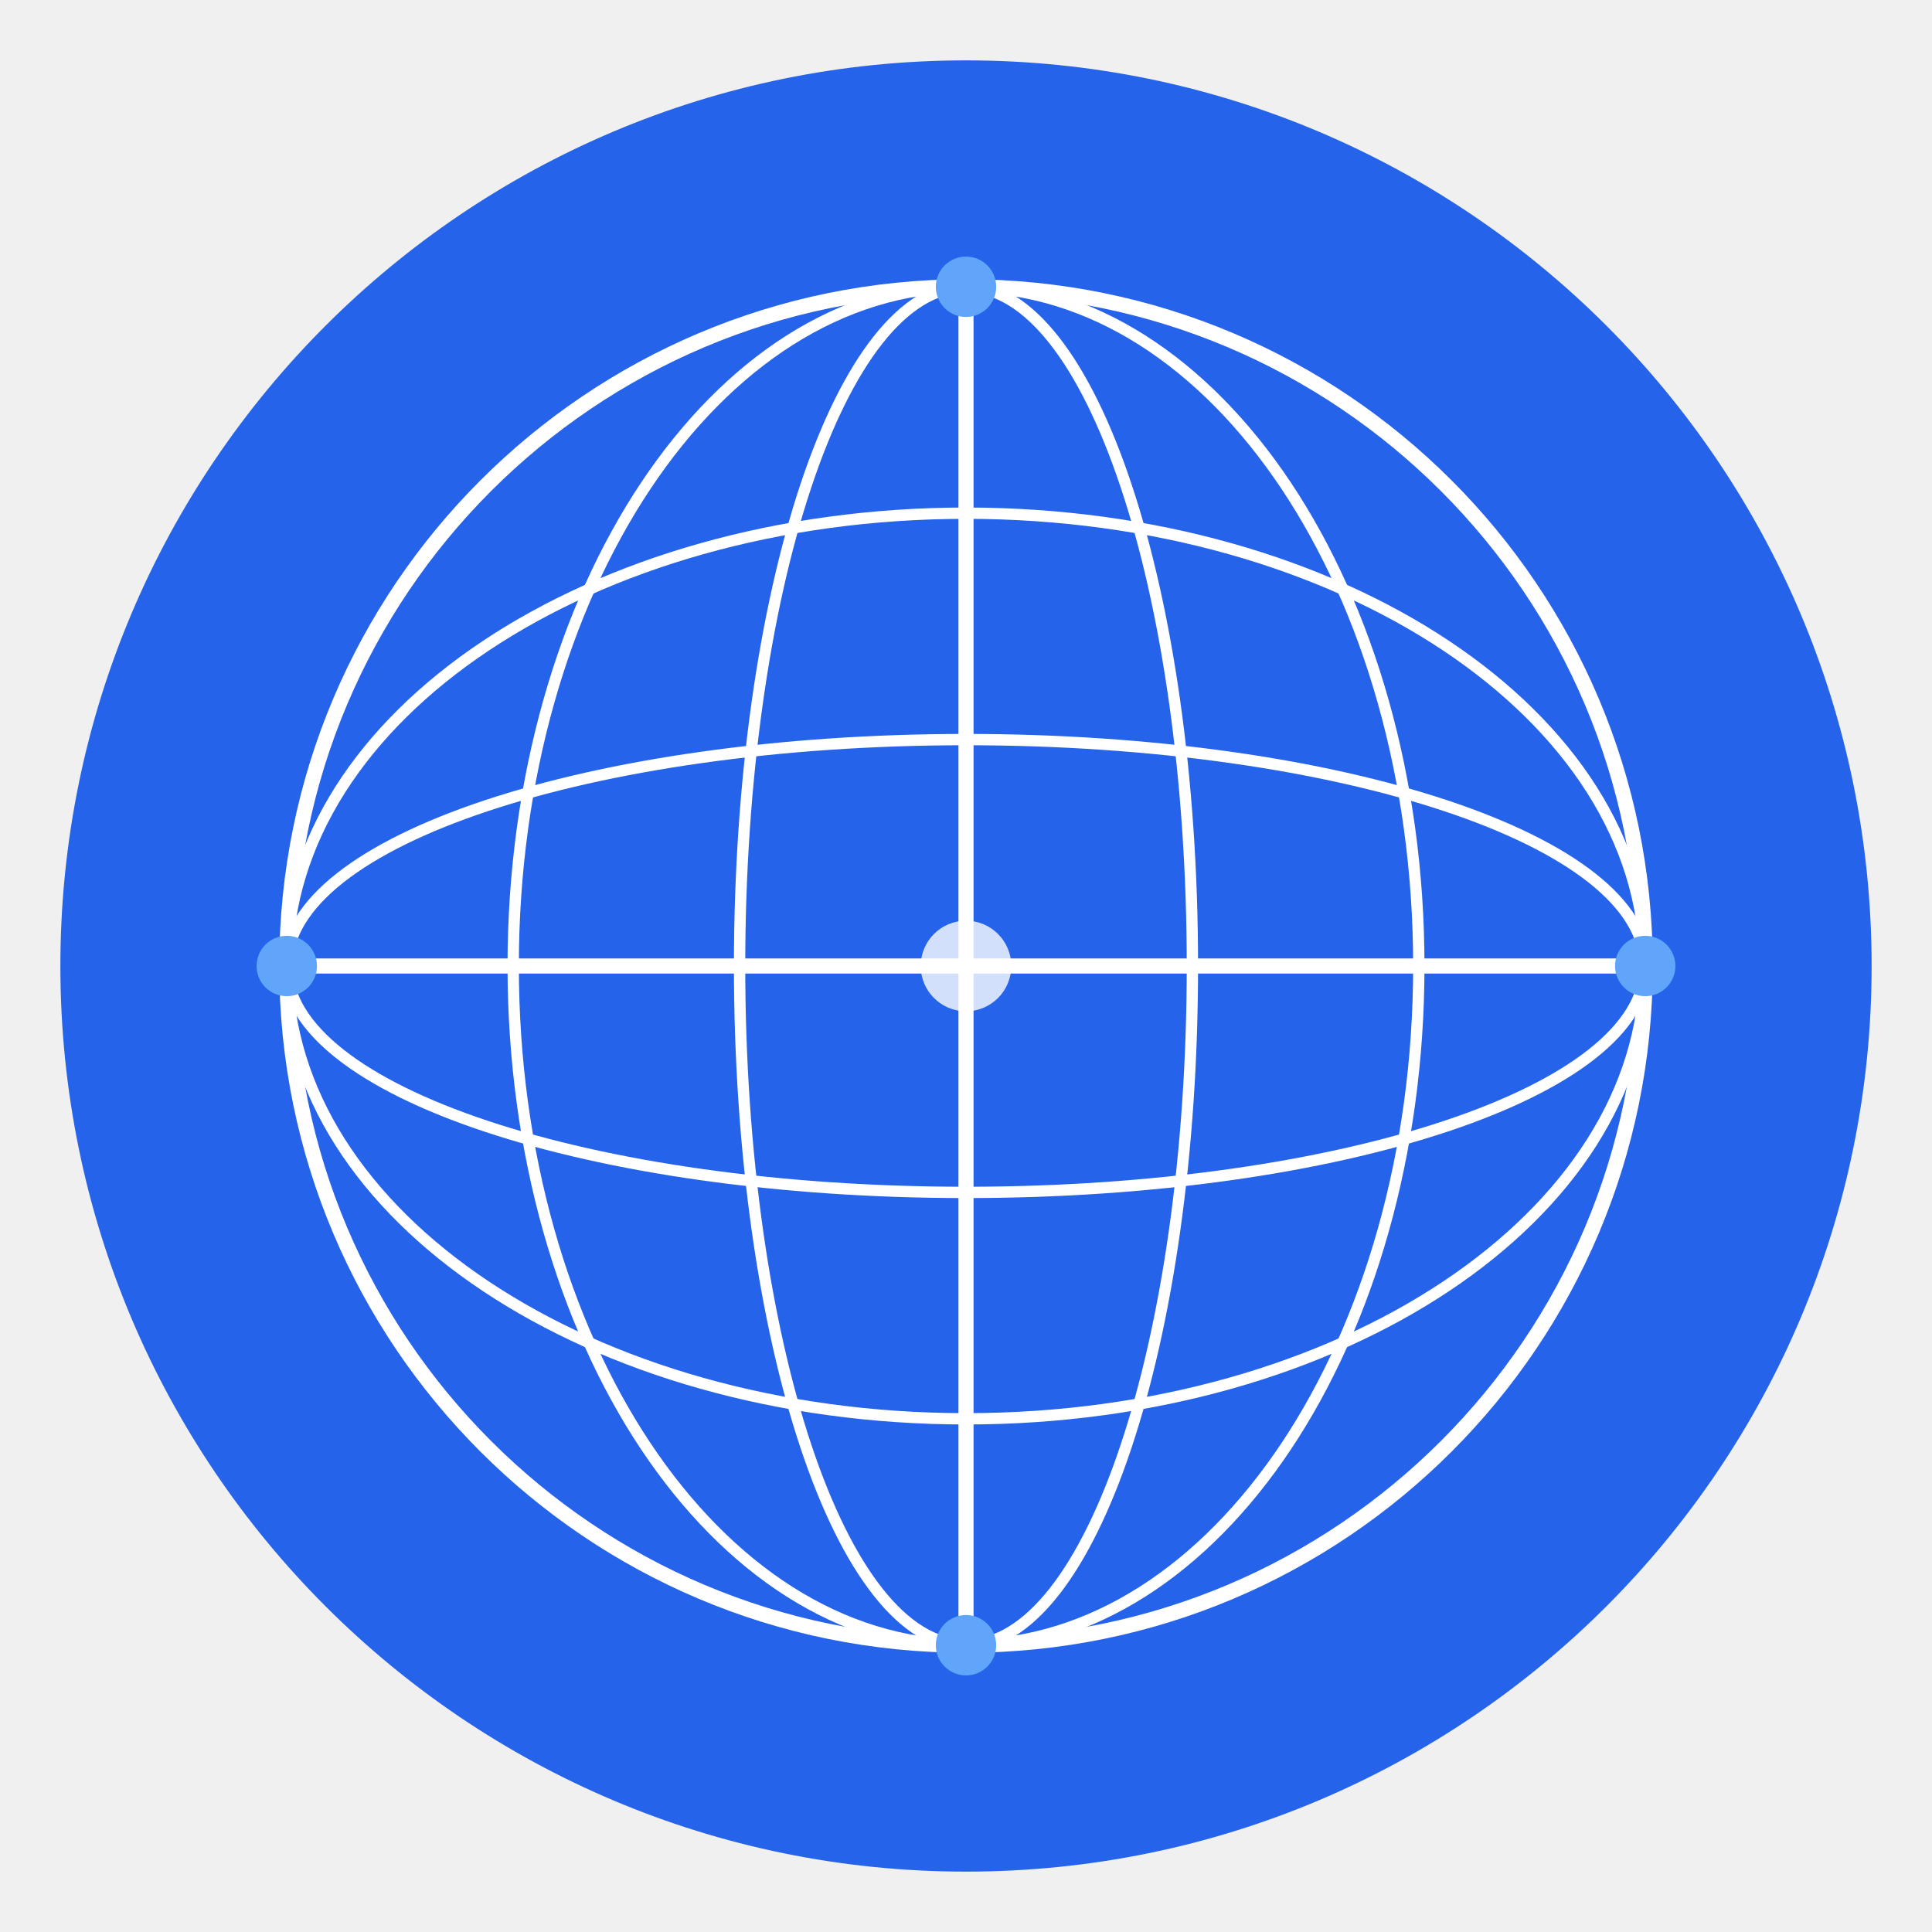
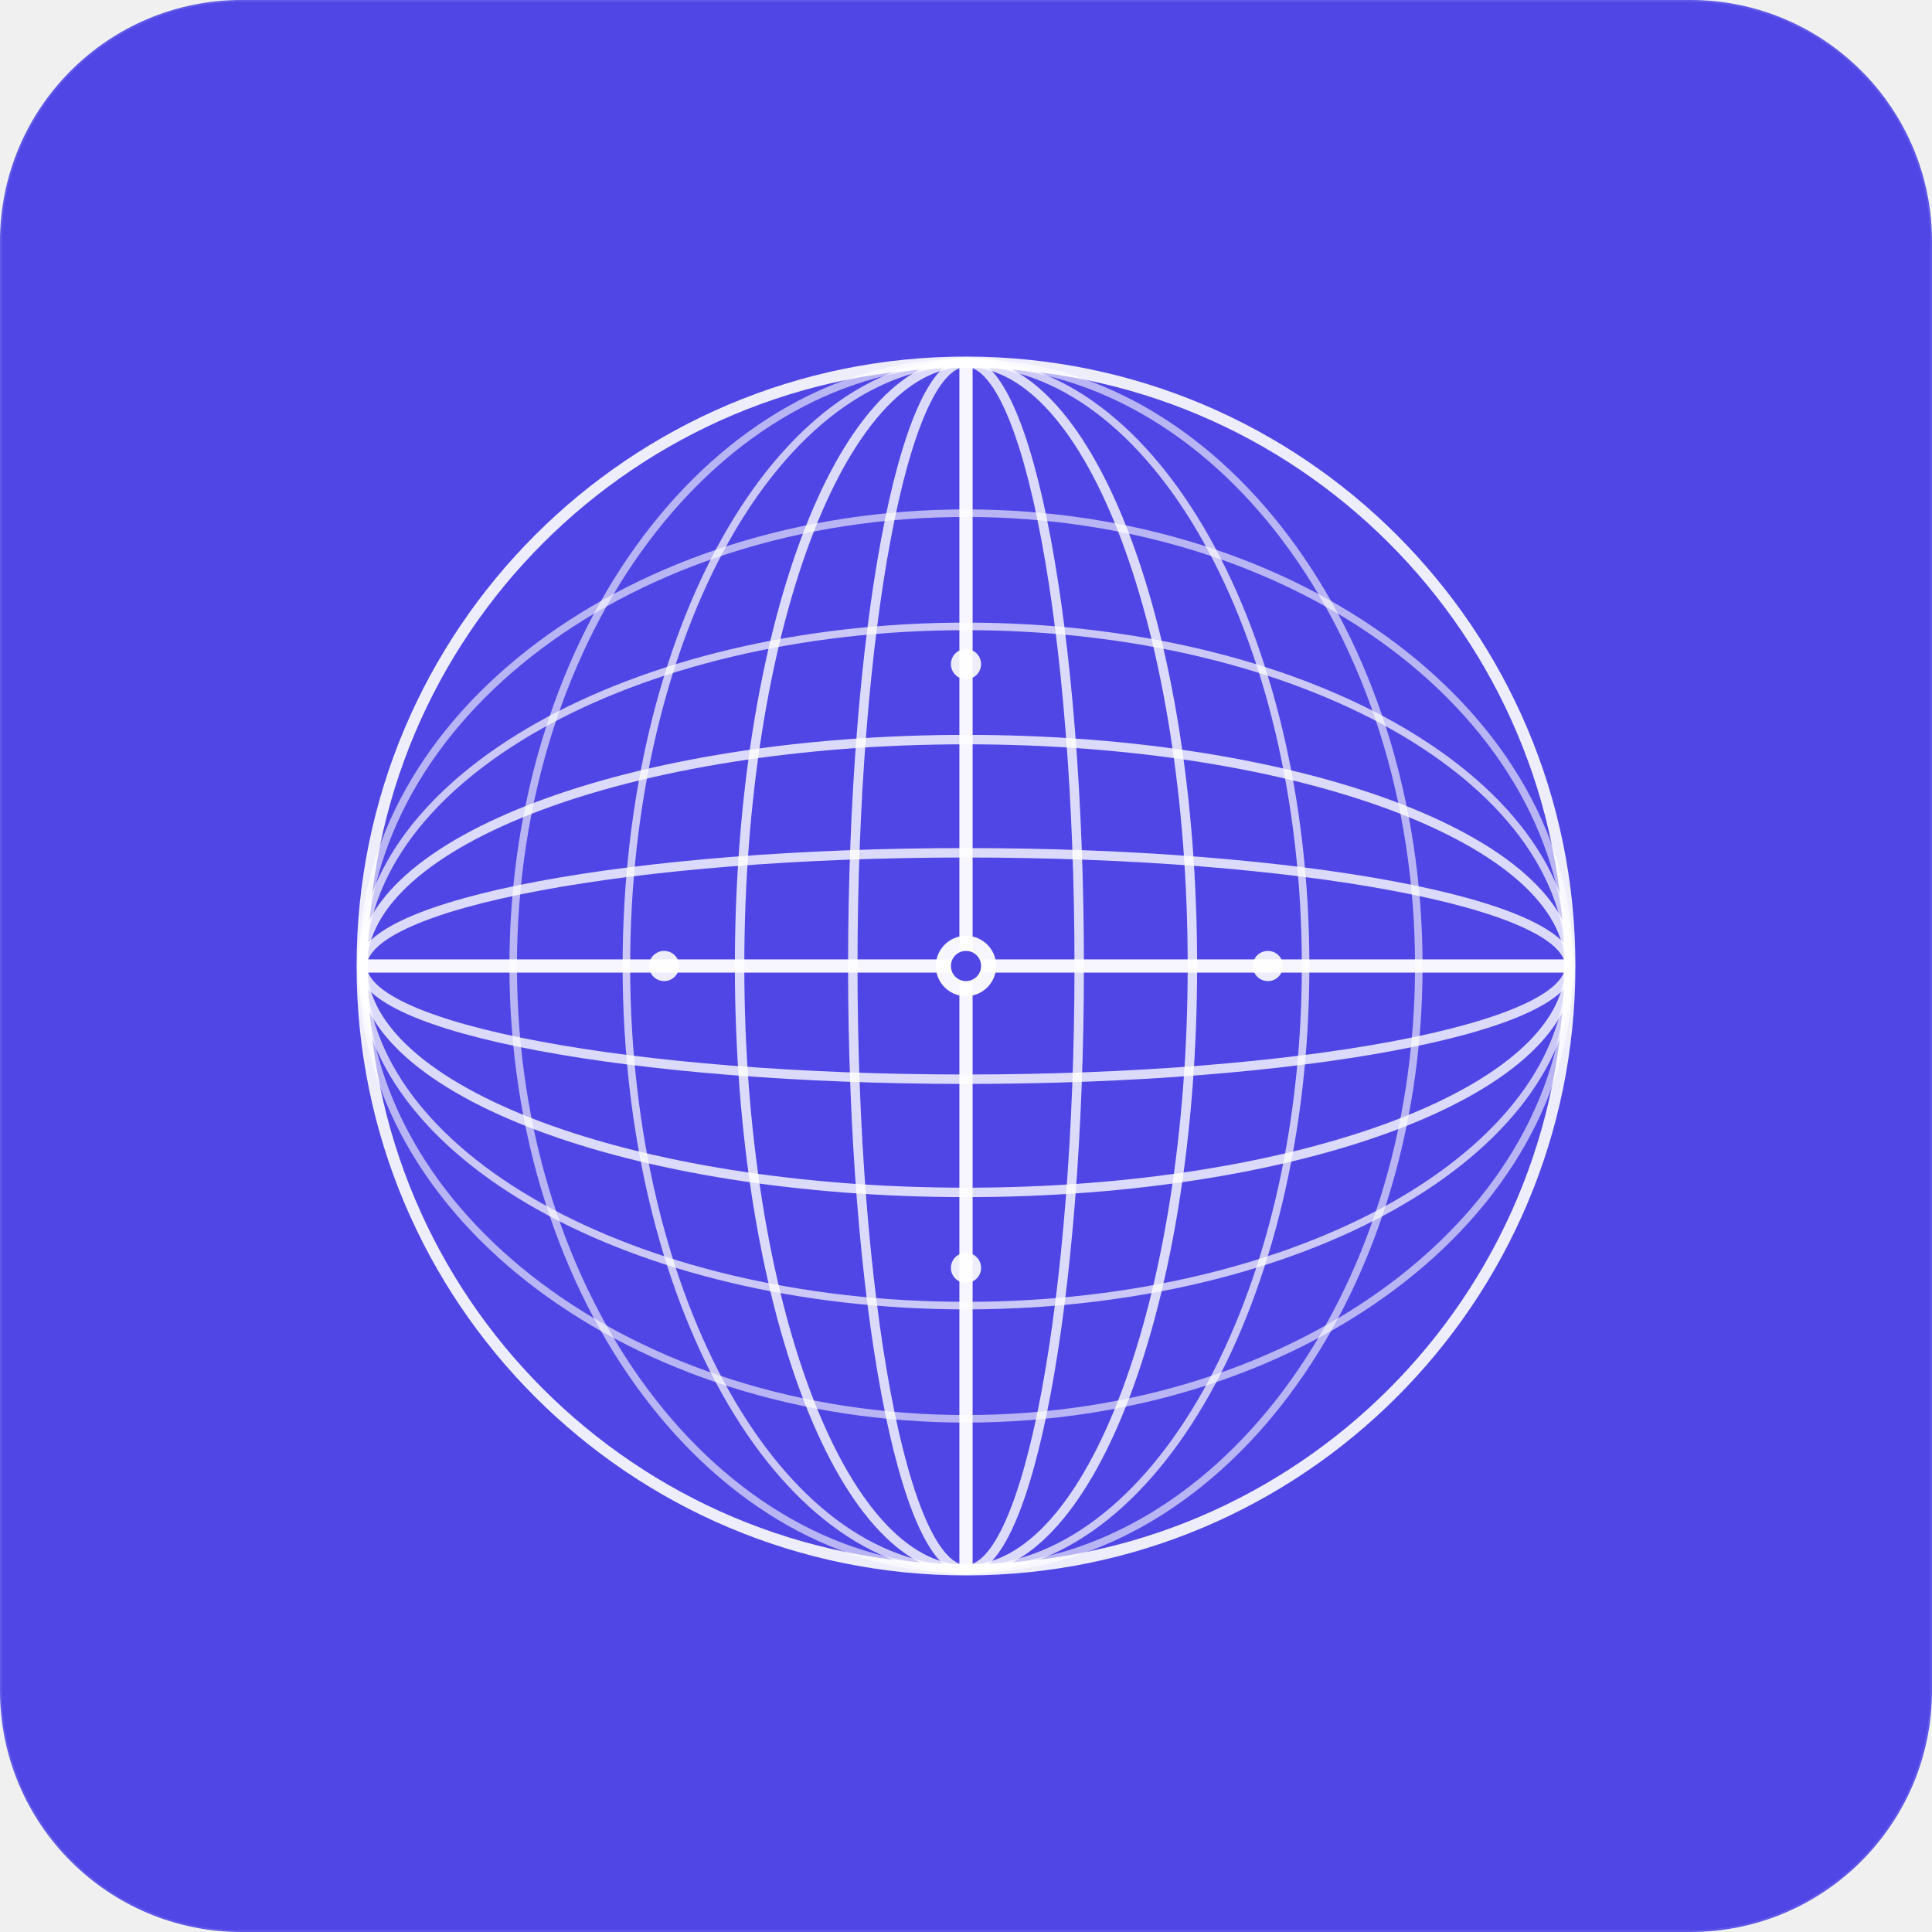
<svg xmlns="http://www.w3.org/2000/svg" width="512" height="512" viewBox="0 0 512 512">
-   <circle cx="256" cy="256" r="240" fill="#2563EB" stroke="none" />
-   <circle cx="256" cy="256" r="180" fill="none" stroke="#FFFFFF" stroke-width="4" />
-   <ellipse cx="256" cy="256" rx="60" ry="180" fill="none" stroke="#FFFFFF" stroke-width="3" />
-   <ellipse cx="256" cy="256" rx="120" ry="180" fill="none" stroke="#FFFFFF" stroke-width="3" />
-   <ellipse cx="256" cy="256" rx="180" ry="180" fill="none" stroke="#FFFFFF" stroke-width="2" />
-   <ellipse cx="256" cy="256" rx="180" ry="60" fill="none" stroke="#FFFFFF" stroke-width="3" />
-   <ellipse cx="256" cy="256" rx="180" ry="120" fill="none" stroke="#FFFFFF" stroke-width="3" />
-   <line x1="76" y1="256" x2="436" y2="256" stroke="#FFFFFF" stroke-width="4" />
-   <line x1="256" y1="76" x2="256" y2="436" stroke="#FFFFFF" stroke-width="4" />
-   <circle cx="256" cy="76" r="8" fill="#60A5FA" />
-   <circle cx="256" cy="436" r="8" fill="#60A5FA" />
-   <circle cx="76" cy="256" r="8" fill="#60A5FA" />
-   <circle cx="436" cy="256" r="8" fill="#60A5FA" />
-   <circle cx="256" cy="256" r="12" fill="#FFFFFF" opacity="0.8" />
+   <rect width="512" height="512" fill="#4F46E5" rx="64" />
+   <g transform="translate(256,256)">
+     <circle r="160" fill="none" stroke="#FFFFFF" stroke-width="3" opacity="0.9" />
+     <ellipse rx="30" ry="160" fill="none" stroke="#FFFFFF" stroke-width="2.5" opacity="0.8" />
+     <ellipse rx="60" ry="160" fill="none" stroke="#FFFFFF" stroke-width="2.5" opacity="0.8" />
+     <ellipse rx="90" ry="160" fill="none" stroke="#FFFFFF" stroke-width="2" opacity="0.7" />
+     <ellipse rx="120" ry="160" fill="none" stroke="#FFFFFF" stroke-width="2" opacity="0.6" />
+     <ellipse rx="160" ry="30" fill="none" stroke="#FFFFFF" stroke-width="2.5" opacity="0.8" />
+     <ellipse rx="160" ry="60" fill="none" stroke="#FFFFFF" stroke-width="2.5" opacity="0.8" />
+     <ellipse rx="160" ry="90" fill="none" stroke="#FFFFFF" stroke-width="2" opacity="0.7" />
+     <ellipse rx="160" ry="120" fill="none" stroke="#FFFFFF" stroke-width="2" opacity="0.6" />
+     <line x1="-160" y1="0" x2="160" y2="0" stroke="#FFFFFF" stroke-width="3.5" opacity="0.95" />
+     <line x1="0" y1="-160" x2="0" y2="160" stroke="#FFFFFF" stroke-width="3.5" opacity="0.95" />
+     <circle cx="0" cy="-80" r="4" fill="#FFFFFF" opacity="0.9" />
+     <circle cx="0" cy="80" r="4" fill="#FFFFFF" opacity="0.9" />
+     <circle cx="-80" cy="0" r="4" fill="#FFFFFF" opacity="0.9" />
+     <circle cx="80" cy="0" r="4" fill="#FFFFFF" opacity="0.9" />
+     <circle r="8" fill="#FFFFFF" opacity="0.95" />
+     <circle r="4" fill="#4F46E5" />
+   </g>
+   <rect x="0" y="0" width="512" height="512" fill="none" stroke="#FFFFFF" stroke-width="1" opacity="0.1" rx="64" />
</svg>
